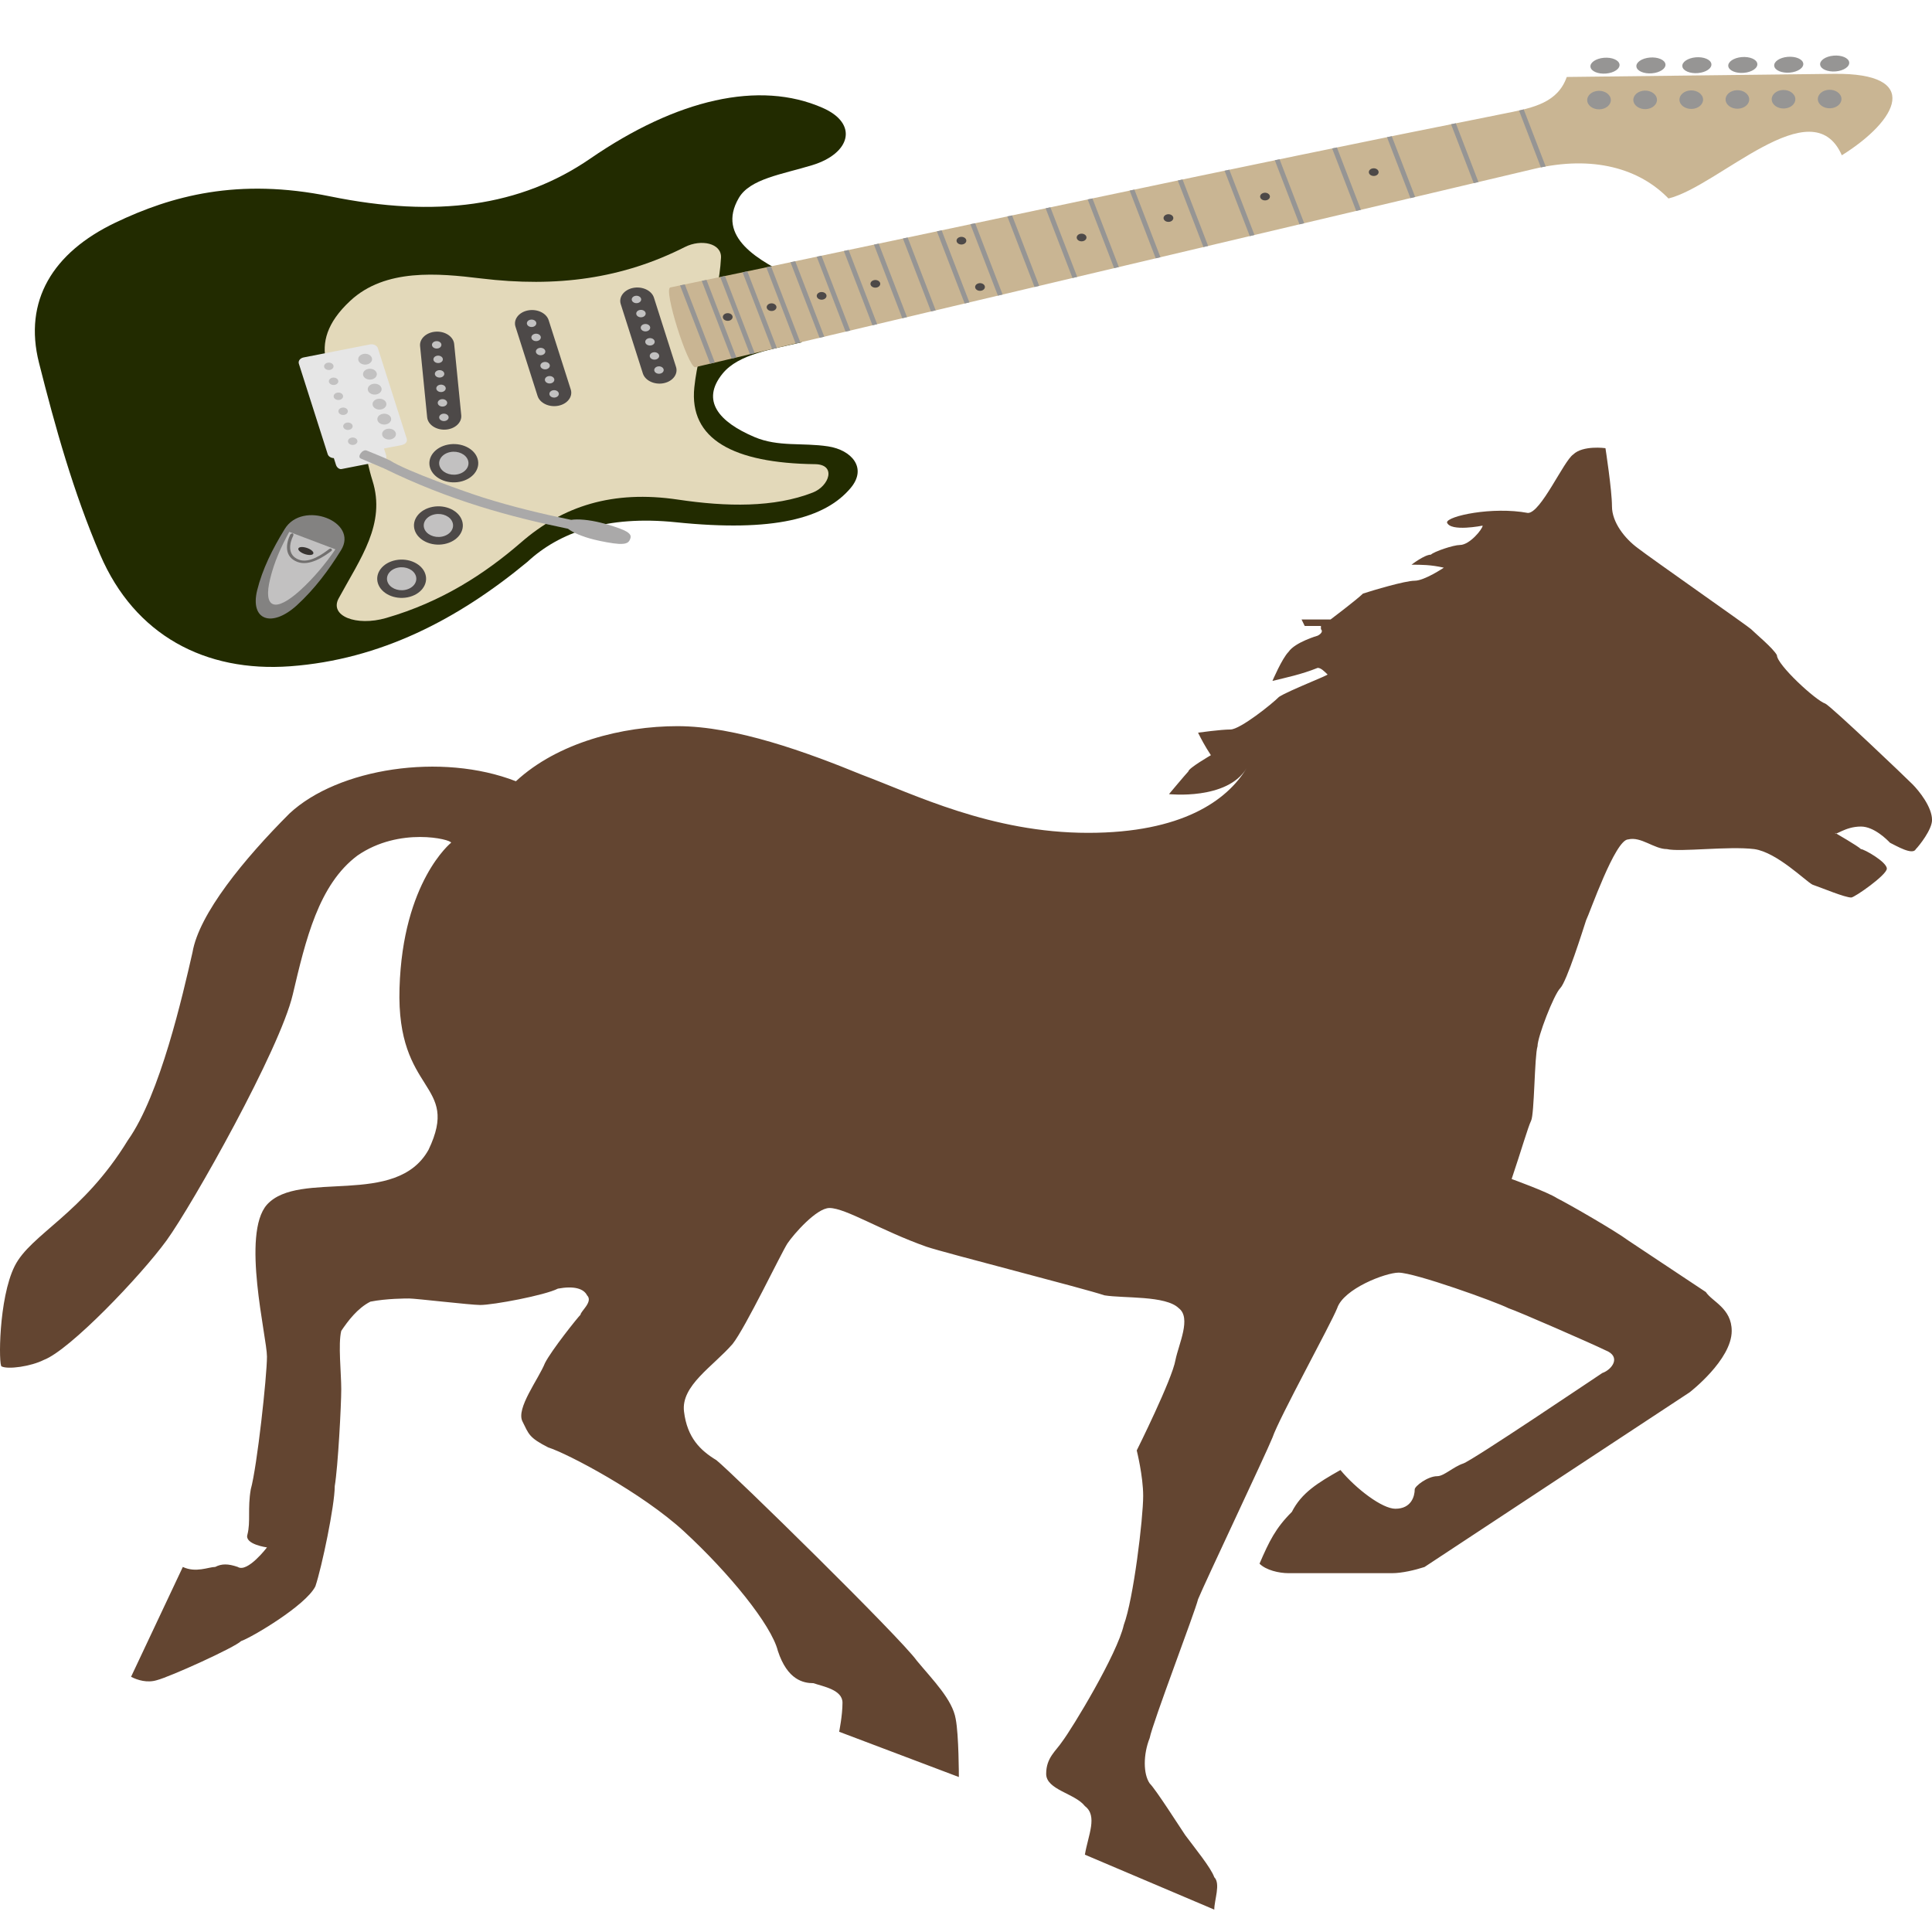
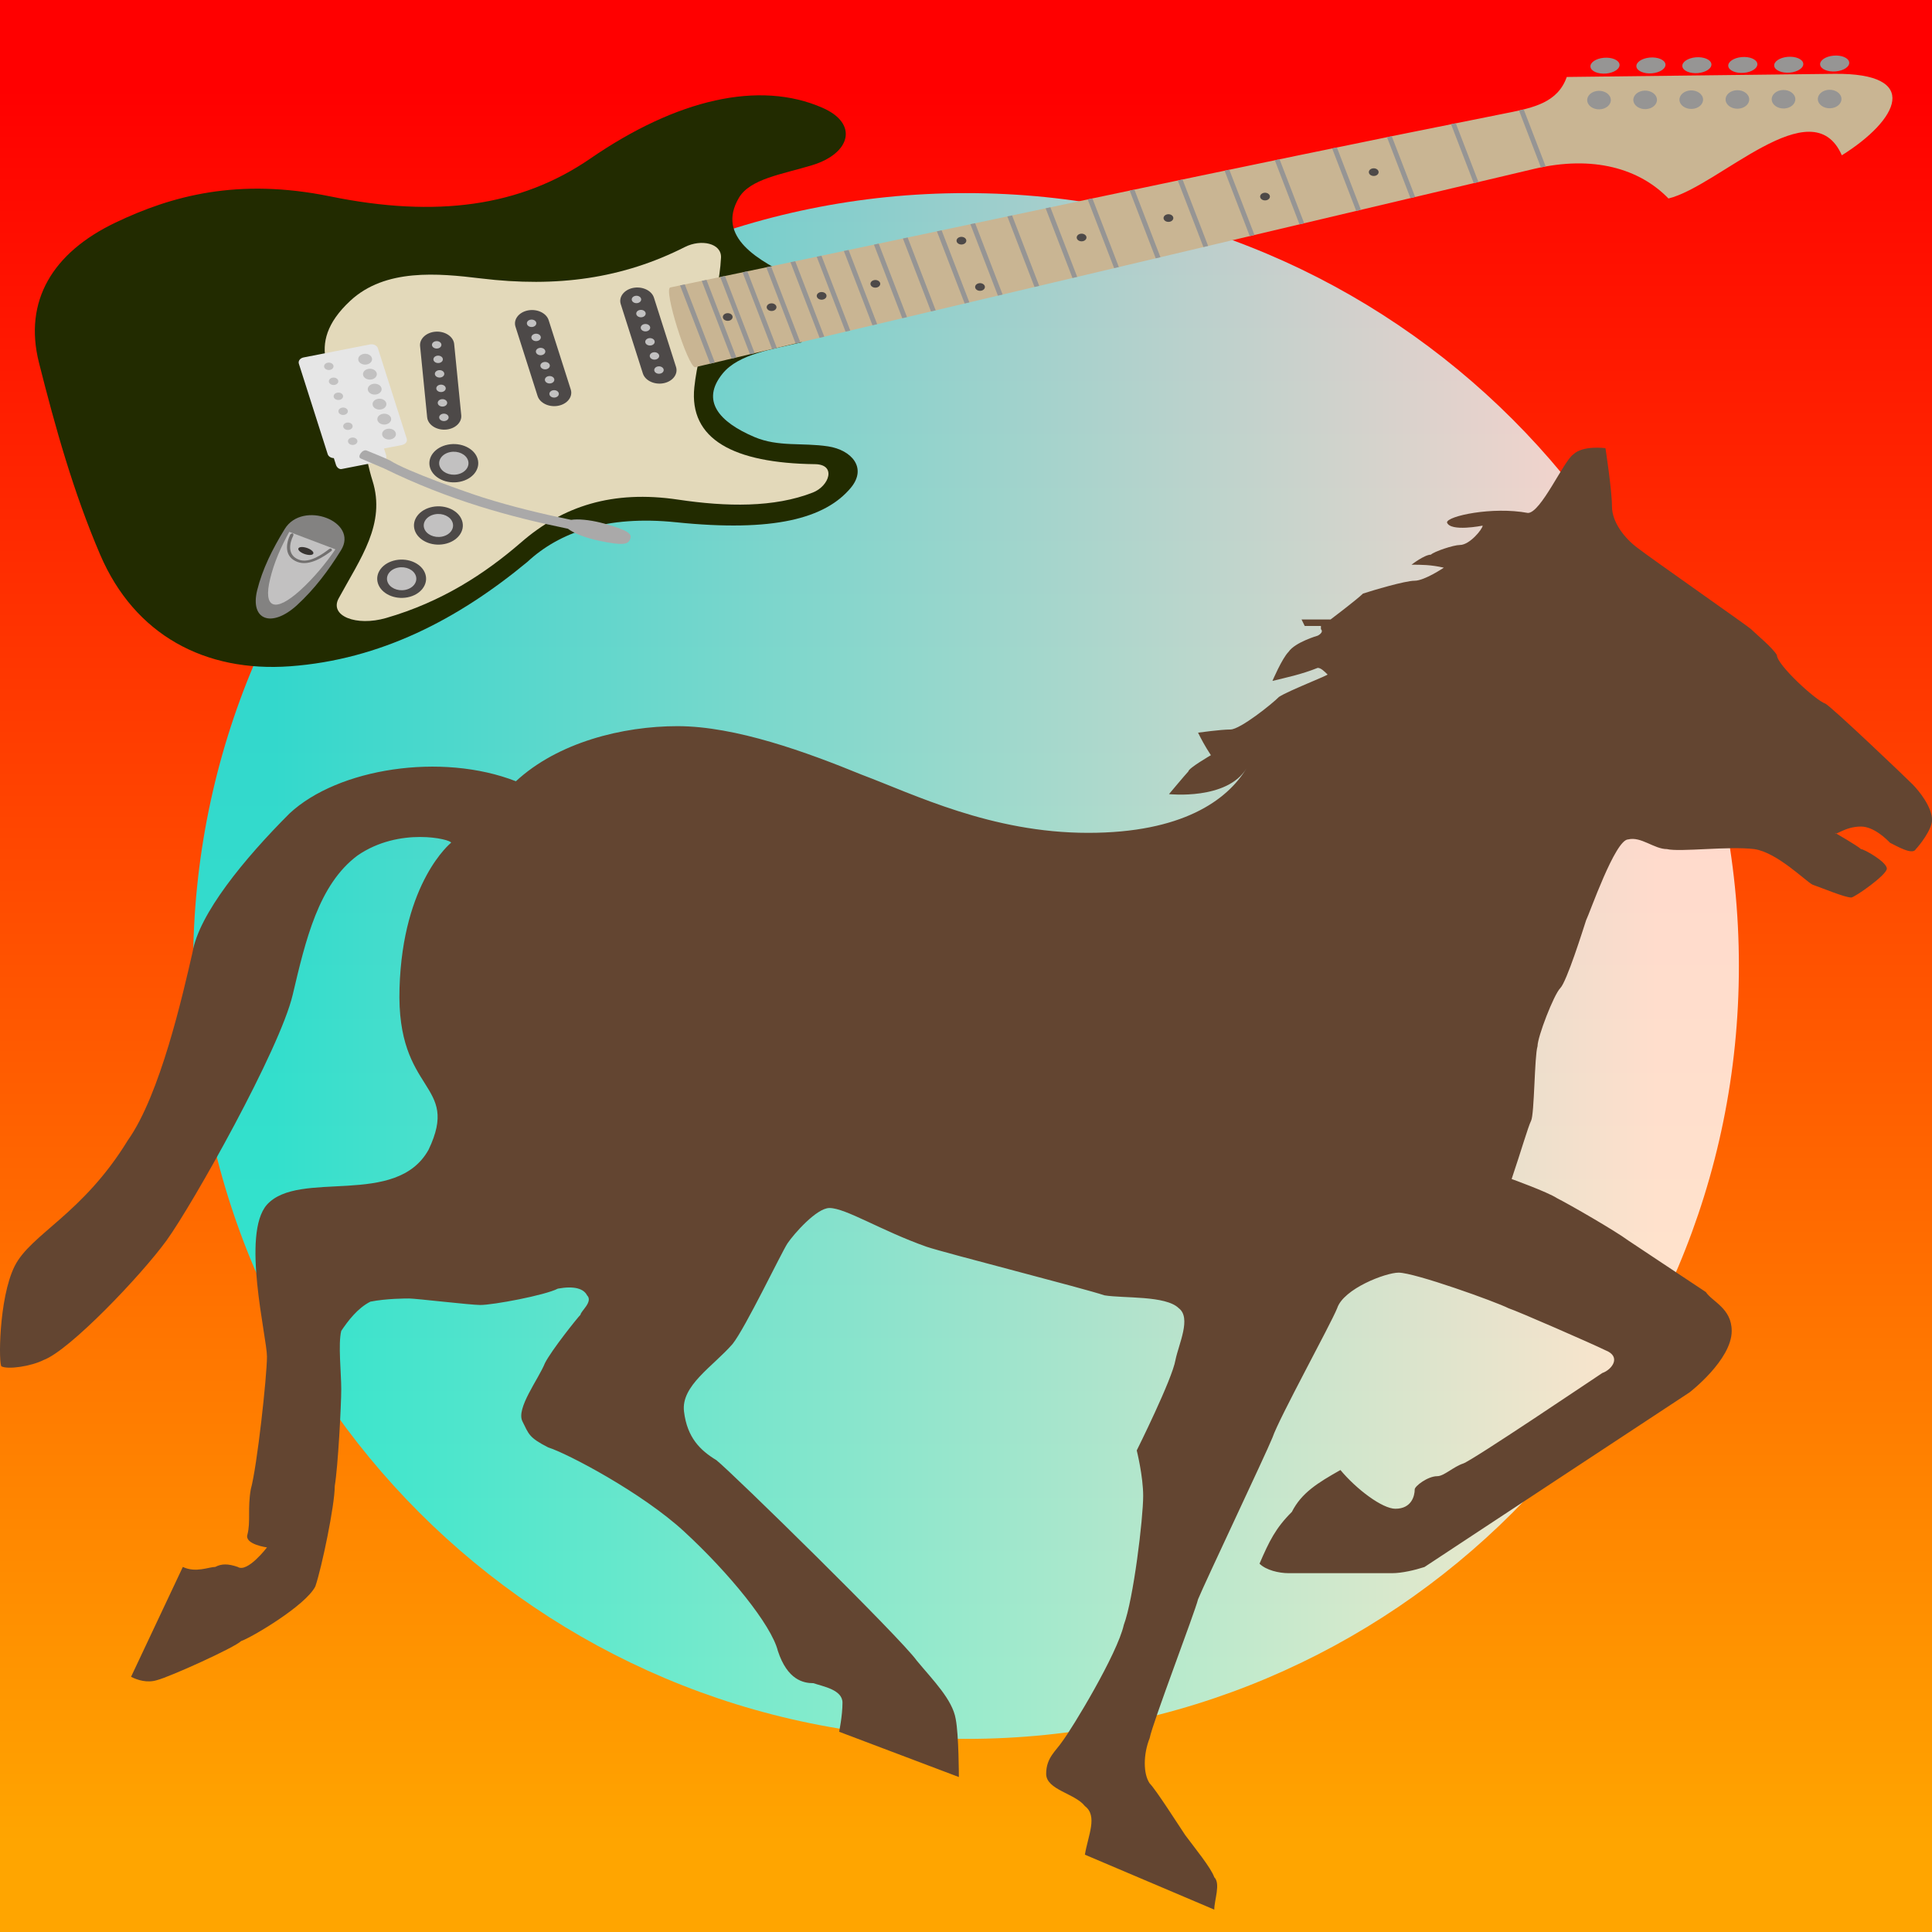
<svg xmlns="http://www.w3.org/2000/svg" width="1600" height="1600" version="1.1" viewBox="0 0 1200 1200" id="svg4">
-   <defs id="defs8" />
+   <defs id="defs8">
+     <linearGradient id="Gradient1">
+       <stop offset="5%" stop-color="cyan" />
+       <stop offset="95%" stop-color="white" />
+     </linearGradient>
+     <linearGradient id="Gradient2" x1="0" x2="0" y1="0" y2="1">
+       <stop offset="5%" stop-color="red" />
+       <stop offset="95%" stop-color="orange" />
+     </linearGradient>
+     <pattern id="Pattern" x="0" y="0" width="100%" height="100%">
+       <rect x="0" y="0" width="100%" height="100%" fill="skyblue" />
+       <rect x="0" y="0" width="100%" height="100%" fill="url(#Gradient2)" />
+       <circle cx="50%" cy="50%" r="40%" fill="url(#Gradient1)" fill-opacity="0.8" />
+     </pattern>
+   </defs>
+   <rect width="100%" height="100%" fill="url(#Pattern)" />
  <path d="m 820.468,390.784 c 2.016,2.074 -2.027,4.043 -2.027,4.043 0,0 -14.051,4.043 -18.098,10.055 -4.043,4.055 -10.008,18.047 -10.008,18.047 8.039,-1.969 18.098,-4.043 28.105,-8.102 2.027,0 4.043,2.09 6.07,4.055 1.969,0 -24.168,10.055 -30.133,13.992 -4.043,4.164 -24.109,20.23 -30.121,20.23 -6.012,0 -20.125,1.969 -20.125,1.969 2.027,4.043 4.043,7.981 7.981,13.992 0,0 -13.992,8.102 -13.992,10.066 -1.969,2.074 -12.035,14.113 -12.035,14.113 0,0 36.145,3.926 48.18,-16.078 -12.035,20.004 -40.141,40.129 -98.41,40.129 -60.254,0 -108.41,-24.047 -140.55,-36.086 -34.176,-13.992 -78.336,-30.18 -114.49,-30.18 -34.117,0 -74.293,10.055 -100.38,34.223 -46.199,-18.035 -110.48,-8.09 -140.62,20.016 -28.105,28.105 -56.207,62.328 -60.254,86.281 -6.012,26.242 -20.062,88.453 -40.141,116.68 -28.152,46.02 -60.254,58.164 -70.309,78.168 -10.055,20.125 -10.055,62.328 -8.09,62.328 4.043,1.969 18.156,0 26.184,-4.055 16.078,-6.012 60.203,-52.152 76.273,-74.242 16.066,-22.199 70.367,-118.63 78.348,-152.64 8.039,-34.117 16.066,-68.34 40.188,-86.387 26.137,-18.047 58.176,-10.055 58.176,-7.981 0,0 -30.07,24.059 -32.039,90.324 -2.074,66.254 38.113,58.273 18.035,100.38 -20.113,36.18 -80.305,12.023 -100.37,34.105 -16.078,18.156 0,82.332 0,94.355 0,12.145 -6.121,68.34 -10.055,82.453 -2.074,12.023 0,20.004 -2.074,28.105 -1.969,6.121 12.145,7.981 12.145,7.981 0,0 -12.145,15.961 -18.156,12.133 -6.012,-2.074 -10.008,-2.074 -14.004,0 -4.043,0 -12.023,3.828 -20.113,0 l -32.16,68.242 c 4.055,2.074 10.066,3.938 16.078,2.074 8.09,-2.074 48.227,-20.23 52.262,-24.266 6.012,-1.969 40.141,-21.984 46.152,-34.008 4.043,-12.035 12.023,-50.293 12.023,-62.219 2.027,-12.145 4.043,-50.305 4.043,-60.254 0,-10.055 -2.016,-28.105 0,-36.191 4.055,-6.012 10.066,-14.113 18.109,-18.156 9.996,-1.969 22.031,-1.969 24.047,-1.969 4.055,0 38.219,4.043 44.184,4.043 8.039,0 40.188,-6.012 48.227,-10.164 10.055,-1.859 16.02,0 18.098,4.152 3.996,3.938 -4.043,9.949 -4.043,12.035 -1.969,1.957 -18.047,22.078 -22.094,30.059 -4.043,10.066 -18.047,28.105 -13.992,36.203 3.984,7.981 3.984,10.055 16.02,16.188 12.086,3.816 58.223,28.105 84.348,52.164 28.105,25.906 54.238,58.055 58.297,74.242 5.953,18.156 16.008,20.016 22.031,20.016 6.07,2.074 18.098,4.043 18.098,12.133 0,7.992 -2.074,18.047 -2.074,18.047 l 74.352,28.117 c 0,0 0,-26.148 -1.969,-36.098 -2.027,-12.035 -14.113,-24.059 -24.18,-36.203 -9.996,-14.102 -114.36,-116.45 -124.49,-124.54 -9.996,-6.023 -18.098,-14.004 -20.062,-30.07 -2.074,-16.188 18.047,-28.105 30.191,-42.109 7.981,-10.055 30.07,-56.305 34.055,-62.426 3.996,-5.902 18.098,-21.984 26.074,-21.984 10.066,0 32.16,14.113 60.301,24.059 12.035,4.043 98.352,26.027 110.5,30.18 12.023,1.969 38.051,0 46.152,7.981 7.981,6.012 0,22.199 -2.027,32.148 -2.027,12.035 -24.059,56.207 -24.059,56.207 0,0 3.996,15.973 3.996,28.223 0,13.992 -6.012,64.188 -12.035,80.148 -4.043,18.156 -32.148,64.402 -38.219,72.395 -3.984,6.012 -9.996,10.066 -9.996,20.125 0,9.949 18.035,12.145 24.047,20.016 8.102,6.121 2.027,18.035 0,30.18 l 80.363,34.117 c 0,-6.012 4.055,-16.078 0,-20.125 -2.074,-5.902 -12.023,-18.035 -18.035,-26.137 -4.043,-6.012 -18.098,-28.105 -22.094,-32.148 -4.043,-5.902 -4.043,-17.93 0,-28.117 1.969,-9.938 28.105,-78.191 30.07,-86.27 4.043,-9.949 42.215,-90.434 46.199,-100.38 4.043,-12.023 36.145,-70.297 40.188,-80.363 3.996,-12.133 30.133,-22.094 38.172,-22.094 9.996,0 60.254,18.047 68.23,22.094 6.012,1.969 52.273,22.199 60.254,26.137 10.066,3.938 4.043,12.035 -1.969,14.113 -6.012,3.938 -80.375,54.133 -86.387,56.207 -6.012,1.969 -12.023,7.871 -16.078,7.871 -6.012,0 -14.051,6.238 -14.051,8.207 0,4.043 -1.969,12.023 -12.023,12.023 -8.039,0 -24.109,-12.023 -34.117,-24.059 -14.113,7.981 -24.121,14.113 -30.18,26.027 -10.008,9.949 -14.051,18.156 -20.074,32.148 4.055,4.043 12.086,5.902 18.047,5.902 h 64.285 c 6.023,0 14.051,-1.859 20.125,-3.828 6.012,-4.043 164.64,-108.47 164.64,-108.47 0,0 26.184,-20.125 26.184,-38.16 0,-14.113 -12.133,-18.156 -16.066,-24.168 -6.07,-3.938 -42.215,-28.105 -48.227,-32.039 -8.102,-6.012 -36.203,-22.199 -44.184,-26.242 -6.07,-3.938 -28.211,-11.914 -28.211,-11.914 6.121,-18.156 10.117,-32.16 12.086,-36.203 2.074,-4.043 2.074,-40.246 3.996,-46.246 0,-5.902 10.117,-32.039 14.102,-36.086 4.043,-4.043 14.113,-36.191 16.078,-42.215 2.074,-3.938 18.035,-50.184 26.137,-50.184 7.981,-1.969 16.066,6.012 24.059,6.012 8.09,1.969 38.16,-1.969 54.238,0 14.102,1.969 32.148,20.125 36.191,22.094 6.012,2.074 20.016,7.981 24.059,7.981 2.027,0 22.094,-14.004 22.094,-17.941 0,-4.152 -14.113,-12.133 -16.078,-12.133 -1.969,-1.969 -16.02,-10.066 -16.02,-10.066 0,2.09 5.965,-3.938 16.02,-3.938 8.039,0 16.078,7.992 18.047,10.066 4.043,1.969 14.102,7.981 16.066,3.938 2,-2.012 10.039,-12.078 10.039,-18.078 0,-8.09 -8.039,-18.035 -12.035,-22.094 -3.984,-4.043 -50.195,-48.109 -54.238,-50.184 -6.012,-1.969 -30.07,-24.18 -30.07,-30.07 -2.074,-4.164 -14.102,-14.113 -16.066,-16.188 -2.09,-1.969 -62.27,-44.062 -70.309,-50.305 -8.039,-5.902 -16.078,-15.961 -16.078,-26.016 0,-9.949 -4.043,-36.086 -4.043,-36.086 0,0 -13.992,-1.969 -20.062,3.938 -5.965,4.152 -20.062,36.301 -28.105,36.301 -22.152,-4.152 -50.258,1.969 -50.258,5.902 2.074,6.012 22.141,1.969 22.141,1.969 0,2.074 -8.039,12.023 -14.113,12.023 -3.984,0 -16.02,4.043 -18.035,6.012 -3.996,0 -12.035,6.238 -12.035,6.238 5.965,0 12.035,0 20.074,1.848 0,0 -12.035,8.102 -18.109,8.102 -5.953,0 -26.074,6.012 -32.09,7.981 -4.043,3.938 -20.125,16.078 -20.125,16.078 h -18.047 l 1.969,4.043 h 10.066 v 1.98 z" fill="#634531" fill-rule="evenodd" id="path2" />
  <path fill="#1860a2" d="M 62.236,344.562 C 45.577,305.714 34.351,265.486 24.204,225.281 14.526,186.927 32.706,156.929 71.583,138.326 106.552,121.593 147.857,110.294 205.105,121.981 c 65.839,13.442 118.158,6.351 161.503,-23.461 53.777,-36.988 105.055,-48.773 144.323,-31.542 22.564,9.901 17.246,28.373 -6.385,35.591 -18.874,5.765 -38.697,8.451 -45.654,20.39 -14.191,24.354 12.058,39.078 35.83,50.214 1.062,13.146 2.125,26.293 3.187,39.439 -18.088,4.352 -39.1,7.149 -49.09,19.428 -13.748,16.899 -2.146,30.117 19.877,39.44 14.754,6.246 29.628,3.335 45.651,5.774 14.538,2.213 24.529,13.359 13.987,25.876 -15.857,18.828 -47.638,27.529 -108.486,21.252 -43.104,-4.446 -72.57,6.311 -92.288,24.62 -43.263,35.797 -91.38,60.701 -147.271,64.825 -52.959,3.907 -96.68,-19.431 -118.051,-69.266 z" id="path11" style="fill:#222b00;stroke-width:76.204" />
  <path fill="#e3d9ba" d="m 217.976,254.937 c -10.964,-18.864 -30.258,-40.412 -0.362,-68.161 21.71,-20.151 54.444,-17.066 81.073,-13.839 47.308,5.733 87.962,0.097 126.7,-19.508 10.05,-5.087 22.892,-2.41 22.444,6.635 -1.343,27.148 -13.739,53.388 -16.566,80.466 -3.366,32.242 24.235,47.151 74.957,47.773 13.45,0.165 8.908,13.591 -1.344,17.611 -24.025,9.421 -53.573,8.894 -83.677,4.411 -40.696,-6.062 -71.516,4.003 -97.387,26.432 -22.577,19.574 -49.401,37.099 -84.02,47.102 -18.504,5.347 -35.379,-1.268 -29.435,-12.211 13.512,-24.873 29.493,-46.294 20.981,-73.16 -4.592,-14.491 -5.468,-29.963 -13.365,-43.551 z" id="path13" style="stroke-width:76.204" />
  <path fill="#c9b593" d="m 935.981,70.203 c 16.657,-3.313 31.58,-6.548 37.165,-22.398 l 166.025,-1.945 c 54.784,-0.641 40.015,28.577 4.823,50.6 -18.456,-42.088 -76.571,19.298 -107.689,26.816 -17.865,-18.428 -46.538,-27.11 -83.523,-18.367 L 431.757,228.086 C 427.134,227.811 411.724,178.985 416.423,178.519 589.609,142.413 762.279,104.751 935.982,70.203 Z" id="path15" style="stroke-width:76.204" />
  <path fill="#969594" d="m 996.188,35.893 c 4.978,-0.438 9.329,1.397 9.716,4.098 0.387,2.701 -3.335,5.248 -8.314,5.686 -4.978,0.439 -9.329,-1.397 -9.716,-4.098 -0.387,-2.701 3.335,-5.247 8.314,-5.686 z m 142.66,-1.329 c 4.978,-0.439 9.33,1.397 9.716,4.098 0.387,2.701 -3.336,5.247 -8.314,5.686 -4.978,0.438 -9.329,-1.397 -9.716,-4.098 -0.387,-2.701 3.336,-5.247 8.314,-5.685 z m -114.127,1.183 c 4.978,-0.438 9.329,1.398 9.716,4.099 0.387,2.701 -3.335,5.247 -8.314,5.685 -4.978,0.439 -9.329,-1.397 -9.716,-4.098 -0.387,-2.701 3.335,-5.247 8.314,-5.686 z m 85.599,-0.435 c 4.979,-0.438 9.329,1.397 9.716,4.098 0.387,2.701 -3.335,5.248 -8.314,5.686 -4.979,0.439 -9.329,-1.397 -9.716,-4.098 -0.387,-2.701 3.335,-5.247 8.314,-5.686 z m -57.066,0.29 c 4.979,-0.438 9.329,1.397 9.716,4.098 0.387,2.701 -3.335,5.248 -8.314,5.686 -4.979,0.439 -9.329,-1.397 -9.716,-4.098 -0.387,-2.701 3.335,-5.247 8.314,-5.686 z m 28.533,-0.145 c 4.978,-0.438 9.329,1.397 9.716,4.098 0.387,2.701 -3.335,5.247 -8.314,5.685 -4.978,0.439 -9.329,-1.397 -9.716,-4.098 -0.387,-2.701 3.335,-5.247 8.314,-5.685 z" id="path17" style="stroke-width:76.204" />
  <path fill="#969594" fill-rule="nonzero" d="m 946.404,67.95 13.649,35.444 c -0.983,0.177 -1.973,0.368 -2.967,0.57 L 943.483,68.64 c 0.986,-0.222 1.959,-0.451 2.921,-0.689 z m -42.176,8.603 14.06,36.511 -2.92,0.69 -14.096,-36.606 z m -39.784,8.052 14.537,37.751 -2.92,0.69 -14.572,-37.84 z m -34.075,6.97 14.92,38.746 -2.92,0.691 -14.953,-38.83 z m -35.613,7.349 15.298,39.728 -2.921,0.69 -15.328,-39.806 z m -60.259,12.556 15.895,41.277 -2.92,0.69 -15.922,-41.349 z m -29.901,6.275 16.175,42.004 -2.92,0.691 -16.202,-42.075 z m -26.068,5.49 16.412,42.621 -2.92,0.69 -16.44,-42.69 z m -26.113,5.511 16.646,43.228 -2.92,0.691 -16.673,-43.297 z m -23.794,5.03 16.856,43.774 -2.92,0.69 -16.882,-43.841 z m -22.943,4.855 17.057,44.295 -2.92,0.69 -17.083,-44.362 z m -20.818,4.406 17.24,44.769 -2.92,0.69 -17.265,-44.835 z m -21.101,4.467 17.424,45.247 -2.92,0.69 -17.45,-45.314 z m -17.986,3.805 17.581,45.657 -2.92,0.69 -17.608,-45.724 z m -18.695,3.951 17.746,46.086 -2.92,0.69 -17.773,-46.154 z m -16.856,3.559 17.897,46.476 -2.92,0.69 -17.923,-46.545 z m -16.29,3.435 18.044,46.858 -2.92,0.69 -18.071,-46.927 z m -15.017,3.163 18.181,47.213 -2.92,0.691 -18.208,-47.284 z m -14.736,3.097 18.317,47.567 -2.92,0.691 -18.345,-47.639 z m -13.887,2.914 18.447,47.906 -2.92,0.69 -18.476,-47.978 z m -11.48,2.404 18.557,48.19 -2.92,0.69 -18.585,-48.263 z m -13.467,2.815 18.687,48.527 -2.92,0.69 -18.716,-48.602 z m 338.213,-71.248 15.613,40.545 -2.92,0.69 -15.643,-40.621 z" id="path19" style="stroke-width:76.204" />
  <path fill="#4d4948" d="m 451.164,194.606 c 1.612,-0.361 3.293,0.37 3.754,1.634 0.46,1.263 -0.473,2.581 -2.085,2.942 -1.612,0.361 -3.293,-0.37 -3.754,-1.634 -0.461,-1.263 0.473,-2.581 2.085,-2.942 z" id="path21" style="stroke-width:76.204" />
  <path fill="#4d4948" d="m 478.407,188.501 c 1.612,-0.362 3.293,0.37 3.754,1.634 0.461,1.264 -0.473,2.581 -2.084,2.942 -1.612,0.362 -3.293,-0.37 -3.754,-1.634 -0.461,-1.263 0.473,-2.581 2.084,-2.942 z" id="path23" style="stroke-width:76.204" />
  <path fill="#4d4948" d="m 509.495,181.476 c 1.612,-0.361 3.293,0.37 3.754,1.634 0.461,1.263 -0.473,2.581 -2.084,2.942 -1.612,0.361 -3.293,-0.37 -3.754,-1.634 -0.461,-1.263 0.473,-2.581 2.084,-2.942 z" id="path25" style="stroke-width:76.204" />
  <path fill="#4d4948" d="m 542.861,174.006 c 1.612,-0.361 3.293,0.37 3.754,1.634 0.46,1.263 -0.473,2.581 -2.085,2.942 -1.612,0.361 -3.293,-0.37 -3.753,-1.634 -0.461,-1.263 0.473,-2.581 2.084,-2.942 z" id="path27" style="stroke-width:76.204" />
  <path fill="#4d4948" d="m 670.962,145.229 c 1.612,-0.361 3.293,0.37 3.754,1.634 0.461,1.263 -0.473,2.581 -2.084,2.942 -1.612,0.362 -3.293,-0.37 -3.754,-1.634 -0.461,-1.263 0.473,-2.581 2.084,-2.942 z" id="path29" style="stroke-width:76.204" />
  <path fill="#4d4948" d="m 784.896,119.805 c 1.612,-0.362 3.293,0.37 3.754,1.634 0.461,1.263 -0.473,2.581 -2.085,2.942 -1.612,0.362 -3.293,-0.37 -3.753,-1.634 -0.461,-1.263 0.473,-2.581 2.084,-2.942 z" id="path31" style="stroke-width:76.204" />
  <path fill="#4d4948" d="m 724.903,133.151 c 1.612,-0.361 3.293,0.37 3.754,1.634 0.461,1.264 -0.473,2.581 -2.084,2.942 -1.612,0.362 -3.293,-0.37 -3.754,-1.634 -0.461,-1.263 0.473,-2.581 2.084,-2.942 z" id="path33" style="stroke-width:76.204" />
  <path fill="#4d4948" d="m 852.412,104.627 c 1.612,-0.361 3.293,0.37 3.753,1.634 0.461,1.263 -0.473,2.581 -2.084,2.942 -1.612,0.361 -3.293,-0.37 -3.754,-1.634 -0.46,-1.263 0.473,-2.581 2.085,-2.942 z" id="path35" style="stroke-width:76.204" />
  <path fill="#4d4948" d="m 596.326,147.203 c 1.612,-0.362 3.293,0.37 3.754,1.634 0.46,1.263 -0.473,2.581 -2.085,2.942 -1.612,0.361 -3.293,-0.37 -3.753,-1.634 -0.461,-1.263 0.473,-2.581 2.084,-2.942 z" id="path37" style="stroke-width:76.204" />
  <path fill="#4d4948" d="m 607.871,175.965 c 1.612,-0.362 3.293,0.37 3.754,1.634 0.46,1.264 -0.473,2.581 -2.085,2.942 -1.612,0.362 -3.293,-0.37 -3.753,-1.634 -0.461,-1.263 0.473,-2.581 2.084,-2.942 z" id="path39" style="stroke-width:76.204" />
  <path fill="#969594" d="m 991.386,56.582 c 3.931,-0.777 7.922,1.091 8.914,4.172 0.992,3.081 -1.392,6.21 -5.323,6.987 -3.931,0.777 -7.922,-1.091 -8.914,-4.172 -0.992,-3.081 1.392,-6.21 5.323,-6.987 z" id="path41" style="stroke-width:76.204" />
  <path fill="#969594" d="m 1020.039,56.452 c 3.931,-0.777 7.922,1.091 8.914,4.173 0.992,3.081 -1.392,6.209 -5.323,6.987 -3.931,0.777 -7.922,-1.091 -8.914,-4.172 -0.992,-3.081 1.392,-6.21 5.323,-6.987 z" id="path43" style="stroke-width:76.204" />
  <path fill="#969594" d="m 1134.636,55.932 c 3.931,-0.777 7.922,1.091 8.914,4.172 0.992,3.081 -1.392,6.21 -5.323,6.987 -3.931,0.777 -7.922,-1.091 -8.914,-4.172 -0.992,-3.081 1.392,-6.21 5.323,-6.987 z" id="path45" style="stroke-width:76.204" />
  <path fill="#969594" d="m 1105.982,56.062 c 3.931,-0.777 7.922,1.091 8.914,4.172 0.992,3.081 -1.392,6.21 -5.323,6.987 -3.931,0.777 -7.922,-1.091 -8.914,-4.173 -0.991,-3.081 1.393,-6.209 5.324,-6.987 z" id="path47" style="stroke-width:76.204" />
  <path fill="#969594" d="m 1077.338,56.192 c 3.931,-0.777 7.922,1.091 8.914,4.173 0.992,3.081 -1.393,6.209 -5.324,6.987 -3.931,0.777 -7.922,-1.091 -8.914,-4.173 -0.992,-3.081 1.392,-6.209 5.324,-6.987 z" id="path49" style="stroke-width:76.204" />
  <path fill="#969594" d="m 1048.684,56.322 c 3.931,-0.777 7.922,1.091 8.914,4.173 0.992,3.081 -1.393,6.209 -5.324,6.987 -3.931,0.777 -7.922,-1.091 -8.914,-4.173 -0.992,-3.081 1.392,-6.209 5.323,-6.987 z" id="path51" style="stroke-width:76.204" />
  <path fill="#4d4948" d="m 238.501,278.578 1.297,4.066 c 0.54,1.693 -0.142,3.298 -1.507,3.566 l -26.136,5.12 c -1.365,0.267 -2.93,-0.897 -3.47,-2.591 l -1.335,-4.188 c -1.759,-0.054 -3.353,-1.022 -3.805,-2.442 l -17.92,-56.203 c -0.548,-1.718 0.771,-3.469 2.931,-3.892 l 41.235,-8.078 c 2.16,-0.423 4.374,0.636 4.922,2.353 l 17.92,56.203 c 0.547,1.718 -0.771,3.469 -2.932,3.892 l -11.201,2.194 z" id="path53" style="fill:#e6e6e6;stroke-width:76.204" />
  <path fill="#c2c1c1" d="m 206.482,234.595 c 1.573,-0.308 3.168,0.442 3.561,1.674 0.393,1.234 -0.564,2.483 -2.137,2.791 -1.573,0.308 -3.167,-0.442 -3.56,-1.675 -0.393,-1.233 0.564,-2.482 2.136,-2.79 z m 34.107,31.768 c 2.303,-0.451 4.637,0.647 5.212,2.451 0.576,1.805 -0.825,3.635 -3.128,4.086 -2.303,0.451 -4.637,-0.648 -5.212,-2.452 -0.575,-1.805 0.825,-3.635 3.128,-4.085 z m -22.238,5.457 c 1.574,-0.308 3.168,0.442 3.561,1.675 0.393,1.233 -0.564,2.482 -2.137,2.791 -1.572,0.308 -3.167,-0.442 -3.56,-1.675 -0.393,-1.233 0.564,-2.482 2.135,-2.791 z m -2.967,-9.306 c 1.573,-0.308 3.168,0.442 3.56,1.674 0.393,1.233 -0.564,2.483 -2.137,2.791 -1.572,0.308 -3.167,-0.442 -3.56,-1.675 -0.393,-1.232 0.564,-2.482 2.136,-2.79 z m 22.238,-5.457 c 2.303,-0.451 4.637,0.647 5.212,2.451 0.576,1.805 -0.825,3.635 -3.128,4.086 -2.302,0.451 -4.636,-0.648 -5.212,-2.452 -0.576,-1.805 0.825,-3.635 3.128,-4.085 z m -2.967,-9.307 c 2.303,-0.451 4.637,0.648 5.212,2.452 0.576,1.805 -0.825,3.635 -3.128,4.086 -2.302,0.451 -4.636,-0.647 -5.212,-2.452 -0.576,-1.805 0.825,-3.635 3.128,-4.086 z m -22.238,5.457 c 1.574,-0.308 3.168,0.442 3.561,1.674 0.393,1.233 -0.564,2.483 -2.137,2.791 -1.572,0.308 -3.167,-0.442 -3.56,-1.675 -0.392,-1.232 0.564,-2.482 2.136,-2.79 z m -2.967,-9.306 c 1.574,-0.308 3.168,0.442 3.561,1.674 0.393,1.234 -0.564,2.483 -2.137,2.792 -1.573,0.308 -3.167,-0.442 -3.56,-1.675 -0.393,-1.232 0.564,-2.482 2.136,-2.79 z m 22.238,-5.457 c 2.303,-0.451 4.637,0.647 5.212,2.452 0.576,1.805 -0.825,3.635 -3.128,4.086 -2.302,0.451 -4.637,-0.647 -5.212,-2.452 -0.576,-1.804 0.825,-3.634 3.128,-4.085 z m -2.968,-9.306 c 2.303,-0.451 4.637,0.647 5.213,2.452 0.575,1.805 -0.825,3.635 -3.128,4.086 -2.302,0.451 -4.637,-0.647 -5.212,-2.452 -0.576,-1.804 0.825,-3.634 3.127,-4.085 z m -2.967,-9.307 c 2.303,-0.451 4.637,0.647 5.212,2.452 0.576,1.805 -0.825,3.635 -3.128,4.086 -2.303,0.451 -4.637,-0.647 -5.212,-2.452 -0.575,-1.804 0.826,-3.635 3.128,-4.085 z m -22.238,5.457 c 1.573,-0.308 3.168,0.442 3.561,1.674 0.393,1.233 -0.564,2.483 -2.137,2.791 -1.572,0.308 -3.167,-0.442 -3.56,-1.675 -0.393,-1.233 0.564,-2.482 2.136,-2.79 z" id="path55" style="stroke-width:76.204" />
  <path fill="#4d4948" d="m 393.29,178.815 v 0 c 5.667,-1.11 11.463,1.62 12.878,6.058 l 13.728,43.056 c 1.415,4.438 -2.061,8.984 -7.728,10.094 v 0 c -5.667,1.11 -11.462,-1.615 -12.878,-6.057 l -13.728,-43.057 c -1.417,-4.442 2.061,-8.984 7.728,-10.094 z" id="path57" style="stroke-width:76.204" />
  <path fill="#c2c1c1" d="m 408.586,227.608 c 1.573,-0.308 3.168,0.442 3.561,1.674 0.393,1.233 -0.564,2.482 -2.137,2.791 -1.572,0.308 -3.167,-0.442 -3.56,-1.675 -0.393,-1.233 0.564,-2.482 2.136,-2.791 z m -2.796,-8.768 c 1.573,-0.308 3.168,0.442 3.561,1.674 0.393,1.233 -0.564,2.483 -2.137,2.791 -1.572,0.308 -3.167,-0.442 -3.559,-1.675 -0.393,-1.232 0.564,-2.482 2.136,-2.79 z m -2.796,-8.768 c 1.573,-0.308 3.168,0.442 3.561,1.674 0.393,1.233 -0.564,2.483 -2.137,2.791 -1.572,0.308 -3.167,-0.442 -3.56,-1.675 -0.393,-1.232 0.564,-2.482 2.136,-2.79 z m -2.796,-8.768 c 1.573,-0.308 3.168,0.442 3.561,1.674 0.393,1.234 -0.564,2.483 -2.137,2.791 -1.572,0.308 -3.167,-0.442 -3.56,-1.675 -0.393,-1.233 0.564,-2.482 2.136,-2.79 z m -2.796,-8.768 c 1.573,-0.308 3.168,0.442 3.56,1.674 0.393,1.233 -0.564,2.483 -2.137,2.791 -1.572,0.308 -3.167,-0.442 -3.56,-1.675 -0.393,-1.232 0.564,-2.482 2.136,-2.79 z m -2.796,-8.768 c 1.574,-0.308 3.168,0.442 3.561,1.674 0.393,1.233 -0.564,2.483 -2.137,2.791 -1.572,0.308 -3.167,-0.442 -3.56,-1.675 -0.393,-1.232 0.564,-2.482 2.136,-2.79 z" id="path59" style="stroke-width:76.204" />
  <path fill="#4d4948" d="m 327.904,192.81 v 0 c 5.667,-1.11 11.463,1.62 12.878,6.057 l 13.728,43.057 c 1.415,4.438 -2.061,8.984 -7.728,10.094 v 0 c -5.667,1.11 -11.461,-1.615 -12.878,-6.057 l -13.728,-43.057 c -1.416,-4.442 2.061,-8.984 7.728,-10.094 z" id="path61" style="stroke-width:76.204" />
  <path fill="#c2c1c1" d="m 343.456,242.409 c 1.574,-0.308 3.168,0.442 3.561,1.674 0.393,1.233 -0.564,2.482 -2.137,2.791 -1.572,0.308 -3.167,-0.442 -3.56,-1.675 -0.393,-1.233 0.564,-2.482 2.136,-2.791 z m -2.796,-8.768 c 1.574,-0.308 3.168,0.442 3.561,1.674 0.393,1.233 -0.564,2.483 -2.137,2.791 -1.573,0.308 -3.166,-0.442 -3.56,-1.675 -0.392,-1.232 0.564,-2.482 2.136,-2.79 z m -2.796,-8.768 c 1.574,-0.308 3.168,0.442 3.561,1.674 0.393,1.233 -0.564,2.483 -2.137,2.791 -1.573,0.308 -3.167,-0.442 -3.56,-1.675 -0.393,-1.232 0.564,-2.482 2.136,-2.79 z m -2.796,-8.768 c 1.573,-0.308 3.168,0.442 3.561,1.674 0.393,1.234 -0.564,2.483 -2.137,2.791 -1.573,0.308 -3.167,-0.442 -3.56,-1.675 -0.393,-1.233 0.564,-2.482 2.136,-2.79 z m -2.796,-8.768 c 1.573,-0.308 3.168,0.442 3.561,1.674 0.393,1.233 -0.564,2.483 -2.137,2.791 -1.572,0.308 -3.167,-0.442 -3.56,-1.675 -0.393,-1.232 0.564,-2.482 2.136,-2.79 z m -2.796,-8.768 c 1.573,-0.308 3.168,0.442 3.561,1.674 0.393,1.233 -0.564,2.483 -2.137,2.791 -1.572,0.308 -3.167,-0.442 -3.56,-1.675 -0.393,-1.232 0.564,-2.482 2.136,-2.79 z" id="path63" style="stroke-width:76.204" />
  <path fill="#4d4948" d="m 270.679,206.003 v 0 c 5.823,-0.356 10.96,3.092 11.413,7.652 l 4.401,44.247 c 0.454,4.56 -3.939,8.59 -9.762,8.946 v 0 c -5.824,0.356 -10.959,-3.087 -11.413,-7.652 l -4.4,-44.246 c -0.454,-4.565 3.938,-8.59 9.762,-8.946 z" id="path65" style="stroke-width:76.204" />
  <path fill="#c2c1c1" d="m 271.011,211.888 c 1.617,-0.098 3.029,0.848 3.155,2.115 0.126,1.268 -1.082,2.375 -2.699,2.474 -1.615,0.099 -3.029,-0.849 -3.154,-2.116 -0.126,-1.267 1.083,-2.374 2.698,-2.473 z m 0.895,9.01 c 1.617,-0.099 3.03,0.849 3.156,2.116 0.126,1.267 -1.082,2.374 -2.699,2.473 -1.616,0.098 -3.029,-0.848 -3.155,-2.116 -0.126,-1.266 1.083,-2.374 2.698,-2.473 z m 0.896,9.01 c 1.617,-0.098 3.03,0.849 3.156,2.115 0.126,1.268 -1.083,2.375 -2.7,2.474 -1.615,0.098 -3.028,-0.849 -3.155,-2.116 -0.126,-1.267 1.083,-2.374 2.698,-2.473 z m 0.896,9.01 c 1.617,-0.098 3.03,0.849 3.156,2.116 0.126,1.267 -1.083,2.375 -2.7,2.473 -1.615,0.098 -3.028,-0.849 -3.154,-2.116 -0.126,-1.266 1.082,-2.374 2.698,-2.473 z m 0.896,9.011 c 1.617,-0.099 3.03,0.848 3.156,2.115 0.126,1.267 -1.083,2.375 -2.7,2.474 -1.615,0.098 -3.028,-0.849 -3.154,-2.116 -0.127,-1.267 1.082,-2.374 2.698,-2.472 z m 0.896,9.01 c 1.617,-0.098 3.03,0.849 3.156,2.116 0.126,1.267 -1.082,2.374 -2.7,2.473 -1.616,0.099 -3.029,-0.848 -3.154,-2.116 -0.126,-1.267 1.083,-2.374 2.698,-2.473 z" id="path67" style="stroke-width:76.204" />
  <g id="_146653792" transform="matrix(86.07234,0,0,67.46619,21.65164,34.50043)">
    <path id="_146653936" fill="#838281" d="M 1.89,5.062 C 2.019,4.911 2.119,4.74 2.209,4.555 2.34,4.288 1.931,4.091 1.803,4.359 1.714,4.544 1.642,4.728 1.604,4.924 1.552,5.197 1.708,5.272 1.89,5.062 Z" />
    <path id="_146652976" fill="#c2c1c1" d="M 1.916,4.922 C 2.014,4.807 2.096,4.681 2.169,4.546 L 1.836,4.385 C 1.775,4.526 1.726,4.668 1.698,4.817 1.645,5.09 1.734,5.133 1.916,4.922 Z" />
    <ellipse id="_146652232" fill="#383431" transform="matrix(0.900248,0.435376,-0.435376,0.900248,1.95556,4.56144)" rx="0.059" ry="0.029" cx="0" cy="0" />
    <path id="_146653120" fill="none" d="M 1.854,4.415 C 1.816,4.511 1.819,4.613 1.9,4.652 1.966,4.684 2.056,4.627 2.135,4.55" />
    <path id="_146653720" fill="#72706f" fill-rule="nonzero" d="M 1.865,4.419 C 1.837,4.49 1.82,4.6 1.905,4.641 l 5.37e-5,8.06e-5 c 0.076,0.037 0.175,-0.054 0.221,-0.1 0.013,-0.006 0.018,-6.178e-4 0.017,0.017 -0.055,0.054 -0.161,0.146 -0.248,0.104 l -2.01e-5,4.03e-5 -7.39e-5,-3.36e-5 c -0.097,-0.047 -0.084,-0.168 -0.052,-0.252 l 1.947e-4,-4.969e-4 c 0.016,-0.019 0.025,-0.01 0.022,0.009 z" />
  </g>
  <path fill="#4d4948" d="m 245.791,347.925 c 8.132,-1.593 16.375,2.285 18.408,8.658 2.032,6.374 -2.915,12.836 -11.046,14.428 -8.132,1.593 -16.375,-2.285 -18.408,-8.658 -2.032,-6.374 2.915,-12.835 11.046,-14.428 z" id="path75" style="stroke-width:76.204" />
  <path fill="#c2c1c1" d="m 247.263,352.543 c 4.88,-0.956 9.825,1.37 11.045,5.195 1.219,3.824 -1.748,7.701 -6.628,8.657 -4.879,0.956 -9.825,-1.37 -11.044,-5.195 -1.219,-3.825 1.748,-7.701 6.627,-8.657 z" id="path77" style="stroke-width:76.204" />
  <path fill="#4d4948" d="m 268.621,314.837 c 8.132,-1.593 16.375,2.285 18.407,8.659 2.033,6.374 -2.914,12.835 -11.046,14.428 -8.132,1.593 -16.375,-2.285 -18.407,-8.658 -2.033,-6.374 2.915,-12.835 11.046,-14.428 z" id="path79" style="stroke-width:76.204" />
  <path fill="#c2c1c1" d="m 270.093,319.454 c 4.879,-0.956 9.825,1.37 11.045,5.195 1.219,3.824 -1.749,7.701 -6.628,8.657 -4.879,0.955 -9.825,-1.371 -11.045,-5.195 -1.219,-3.825 1.749,-7.701 6.628,-8.657 z" id="path81" style="stroke-width:76.204" />
  <path fill="#4d4948" d="m 278.196,276.168 c 8.132,-1.593 16.375,2.285 18.407,8.658 2.033,6.374 -2.914,12.835 -11.046,14.428 -8.132,1.593 -16.375,-2.285 -18.407,-8.658 -2.033,-6.374 2.915,-12.835 11.046,-14.428 z" id="path83" style="stroke-width:76.204" />
  <path fill="#c2c1c1" d="m 279.668,280.786 c 4.88,-0.956 9.825,1.37 11.045,5.195 1.219,3.825 -1.749,7.701 -6.628,8.657 -4.879,0.956 -9.825,-1.37 -11.045,-5.195 -1.219,-3.824 1.749,-7.701 6.628,-8.657 z" id="path85" style="stroke-width:76.204" />
  <path fill="#aaa9a9" fill-rule="nonzero" d="m 227.655,279.803 c 4.818,2.049 10.055,3.966 14.683,6.249 10.034,6.59 48.909,20.217 57.949,23.051 18.533,5.809 36.606,10.131 54.474,13.791 4.156,-0.654 11.044,-0.071 18.442,1.766 4.544,1.128 11.384,3.255 14.498,4.748 4.551,2.185 4.334,3.808 3.639,5.528 -0.695,1.718 -1.714,3.148 -7.039,2.875 -3.644,-0.188 -10.797,-1.537 -15.339,-2.668 -7.242,-1.798 -13.2,-4.362 -16.184,-6.731 -18.088,-3.709 -36.397,-8.091 -55.198,-13.984 -19.13,-5.995 -38.749,-13.545 -59.127,-23.519 -4.759,-2.024 -9.517,-4.047 -14.275,-6.07 -2.63,-0.936 0.851,-5.92 3.477,-5.036 z" id="path87" style="stroke-width:76.204" />
</svg>
